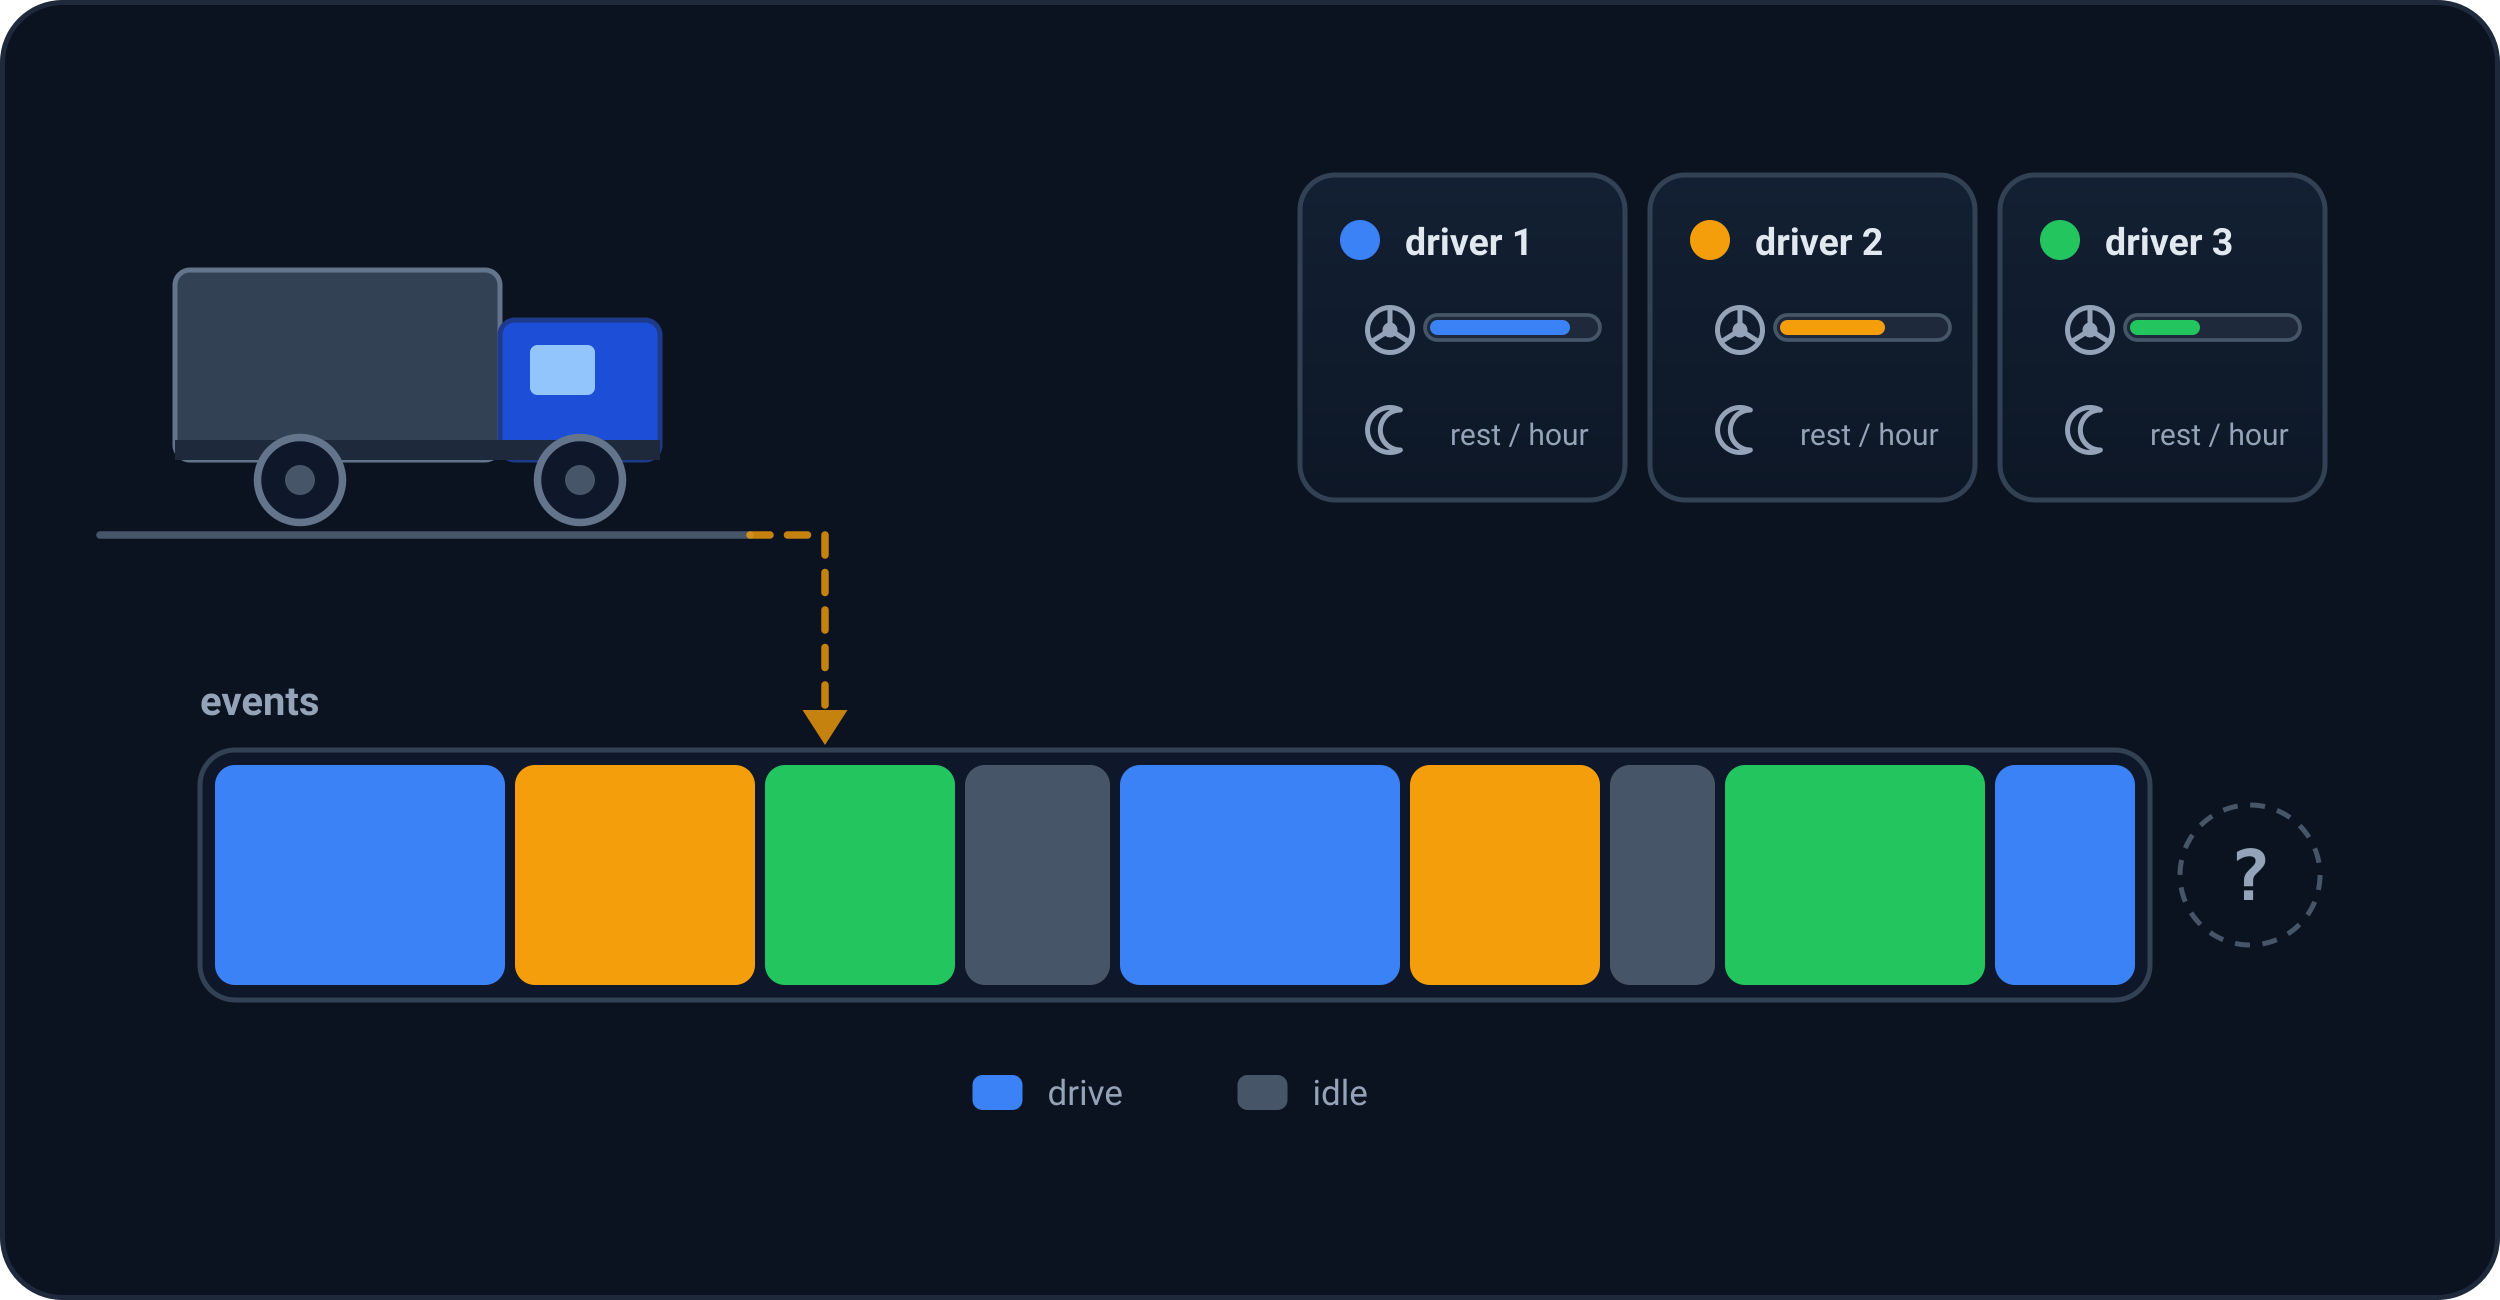
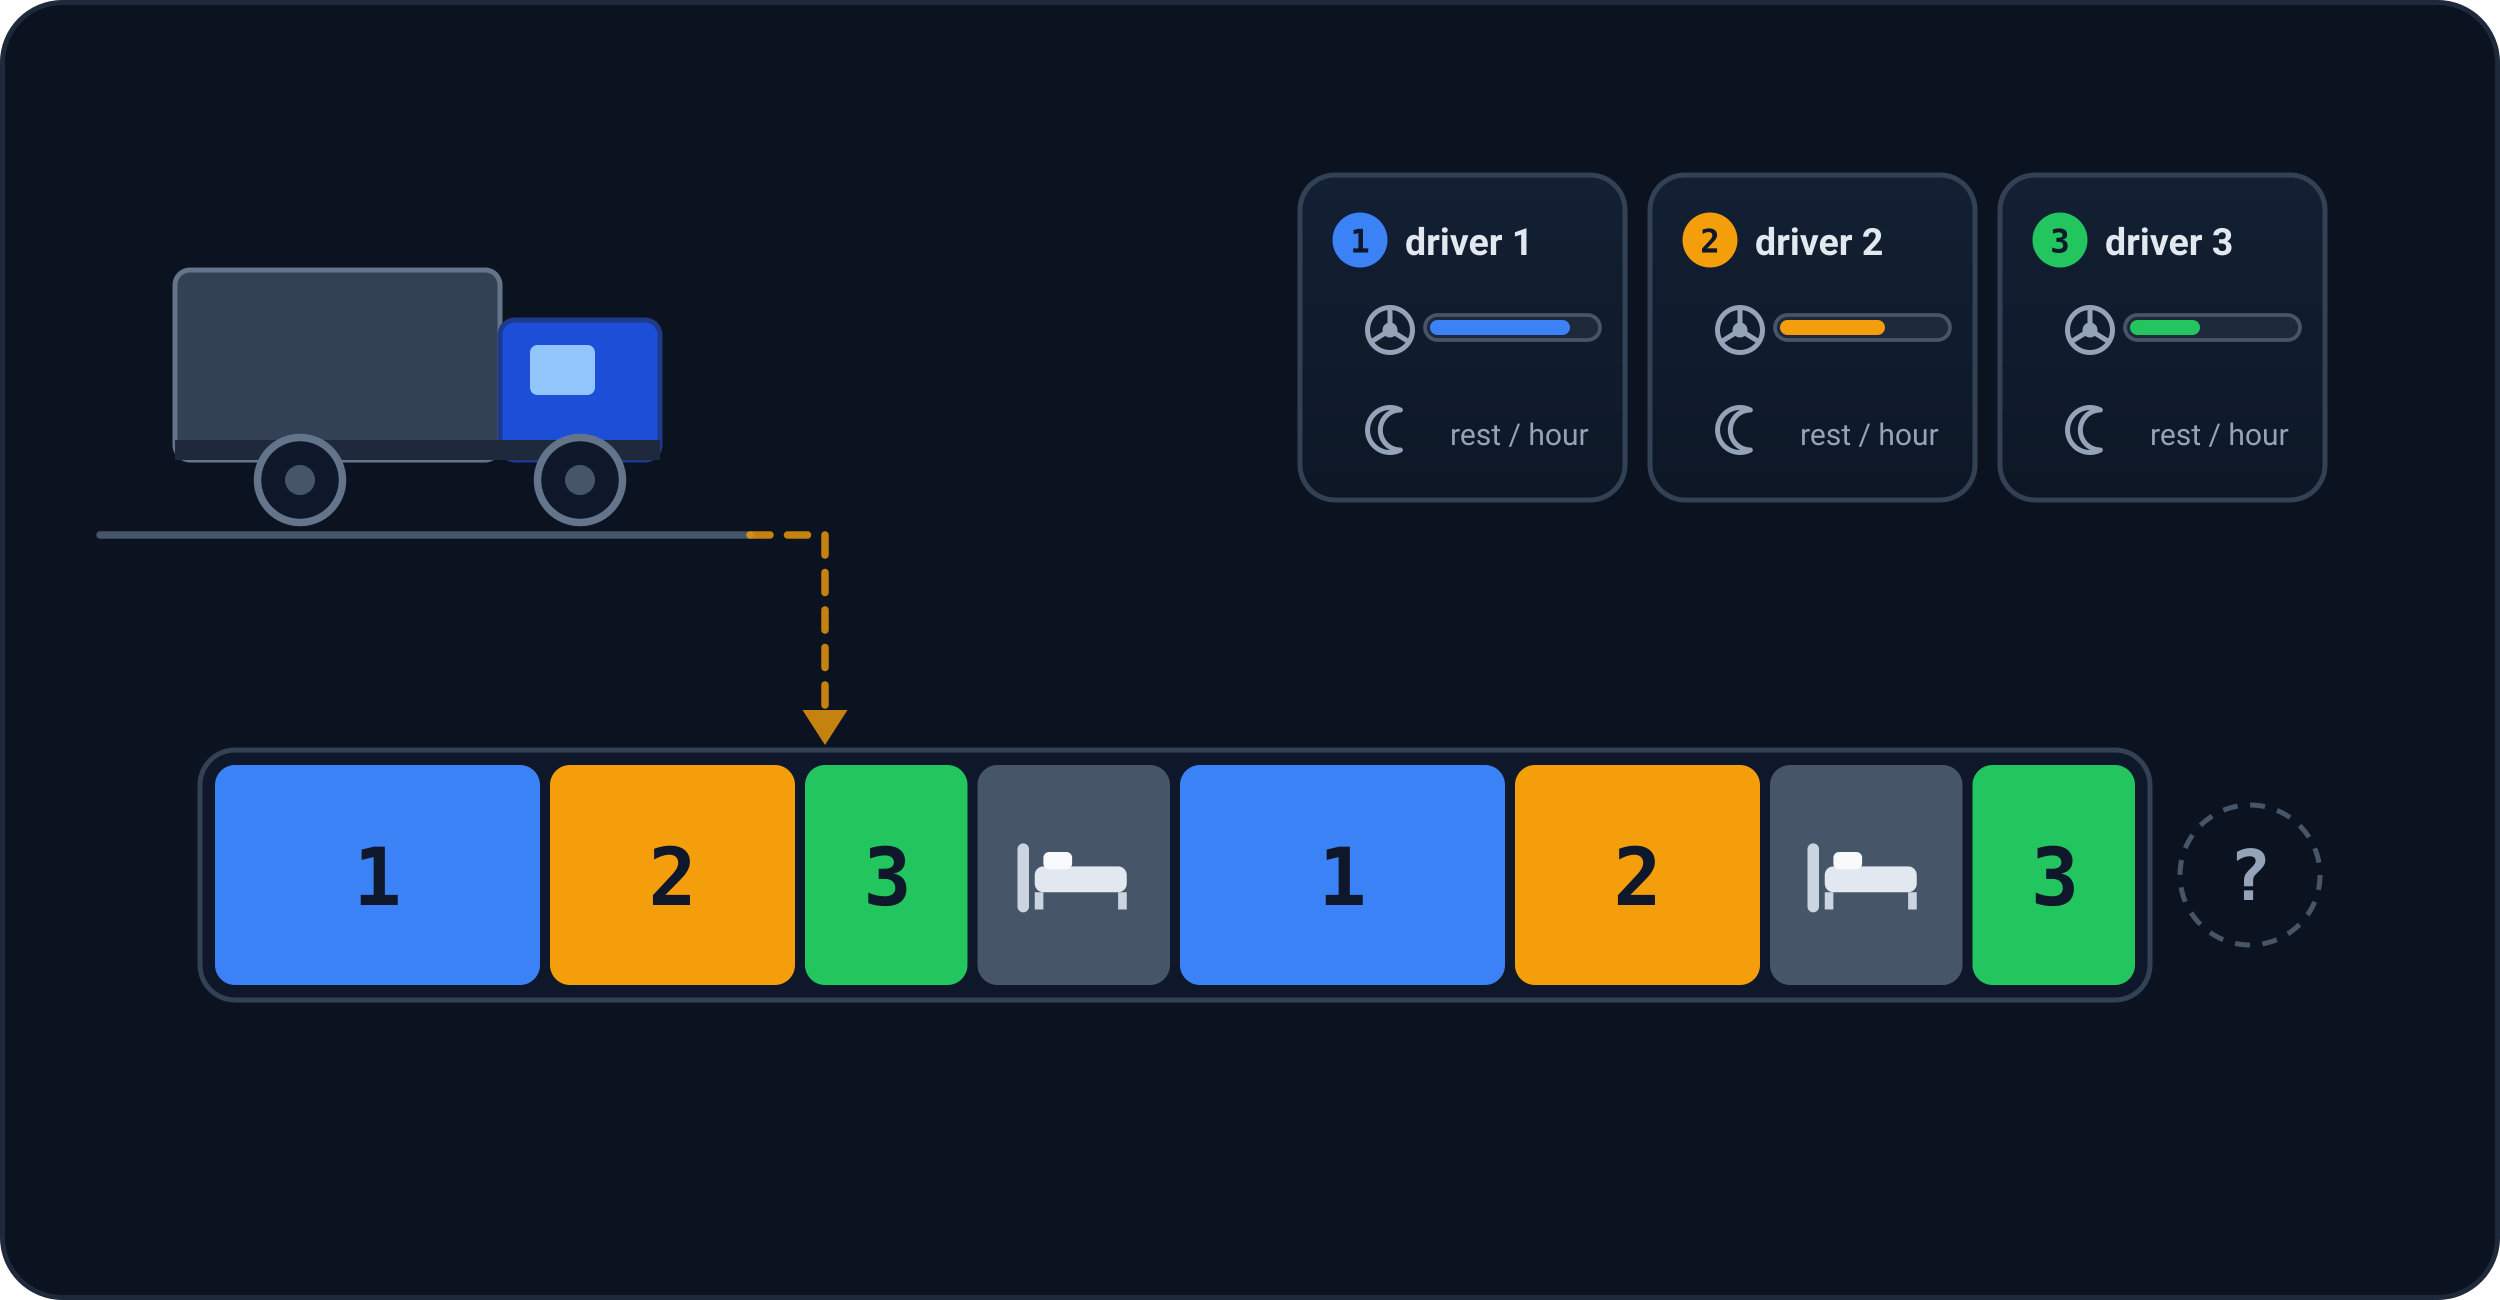
<svg xmlns="http://www.w3.org/2000/svg" viewBox="0 0 1000 520" role="img" aria-labelledby="truckTitle truckDesc">
  <defs>
    <linearGradient id="panel" x1="0" y1="0" x2="0" y2="1">
      <stop offset="0%" stop-color="#132033" />
      <stop offset="100%" stop-color="#0d1726" />
    </linearGradient>
  </defs>
  <rect x="1" y="1" width="998" height="518" rx="24" fill="#0b1220" stroke="#1e293b" stroke-width="2" />
  <g>
    <rect x="70" y="108" width="130" height="76" rx="6" fill="#334155" stroke="#64748b" stroke-width="2" />
    <rect x="200" y="128" width="64" height="56" rx="6" fill="#1d4ed8" stroke="#1e3a8a" stroke-width="2" />
    <rect x="212" y="138" width="26" height="20" rx="3" fill="#93c5fd" />
    <rect x="70" y="176" width="194" height="8" fill="#1e293b" />
    <circle cx="120" cy="192" r="17" fill="#0f172a" stroke="#64748b" stroke-width="3" />
    <circle cx="120" cy="192" r="6" fill="#475569" />
    <circle cx="232" cy="192" r="17" fill="#0f172a" stroke="#64748b" stroke-width="3" />
    <circle cx="232" cy="192" r="6" fill="#475569" />
    <line x1="40" y1="214" x2="300" y2="214" stroke="#475569" stroke-width="3" stroke-linecap="round" />
  </g>
  <g>
    <rect x="520" y="70" width="130" height="130" rx="14" fill="url(#panel)" stroke="#334155" stroke-width="2" />
-     <circle cx="544" cy="96" r="8" fill="#3b82f6" />
+     <circle cx="544" cy="96" r="11" fill="#3b82f6" />
+     <text x="544" y="101" text-anchor="middle" font-family="ui-monospace, SFMono-Regular, Menlo, Consolas, monospace" font-size="13" font-weight="700" fill="#0f172a">1</text>
    <text x="562" y="102" font-family="ui-sans-serif, system-ui, -apple-system, Segoe UI, Roboto, sans-serif" font-size="15" font-weight="600" fill="#e2e8f0">driver 1</text>
    <g>
      <circle cx="556" cy="132" r="9" fill="none" stroke="#94a3b8" stroke-width="2" />
      <circle cx="556" cy="132" r="3" fill="#94a3b8" />
      <line x1="556" y1="132" x2="556" y2="123" stroke="#94a3b8" stroke-width="2" />
      <line x1="556" y1="132" x2="548" y2="137" stroke="#94a3b8" stroke-width="2" />
      <line x1="556" y1="132" x2="564" y2="137" stroke="#94a3b8" stroke-width="2" />
    </g>
    <rect x="570" y="126" width="70" height="10" rx="5" fill="#1e293b" stroke="#475569" stroke-width="1.5" />
    <rect x="572" y="128" width="56" height="6" rx="3" fill="#3b82f6" />
    <path d="M 560.14 164 A 9 9 0 1 0 560.14 180 A 8 8 0 0 1 560.14 164 Z" fill="none" stroke="#94a3b8" stroke-width="2" stroke-linejoin="round" />
    <text x="580" y="178" font-family="ui-sans-serif, system-ui, -apple-system, Segoe UI, Roboto, sans-serif" font-size="12" fill="#94a3b8">rest / hour</text>
  </g>
  <g>
    <rect x="660" y="70" width="130" height="130" rx="14" fill="url(#panel)" stroke="#334155" stroke-width="2" />
-     <circle cx="684" cy="96" r="8" fill="#f59e0b" />
+     <circle cx="684" cy="96" r="11" fill="#f59e0b" />
+     <text x="684" y="101" text-anchor="middle" font-family="ui-monospace, SFMono-Regular, Menlo, Consolas, monospace" font-size="13" font-weight="700" fill="#0f172a">2</text>
    <text x="702" y="102" font-family="ui-sans-serif, system-ui, -apple-system, Segoe UI, Roboto, sans-serif" font-size="15" font-weight="600" fill="#e2e8f0">driver 2</text>
    <g>
      <circle cx="696" cy="132" r="9" fill="none" stroke="#94a3b8" stroke-width="2" />
      <circle cx="696" cy="132" r="3" fill="#94a3b8" />
      <line x1="696" y1="132" x2="696" y2="123" stroke="#94a3b8" stroke-width="2" />
      <line x1="696" y1="132" x2="688" y2="137" stroke="#94a3b8" stroke-width="2" />
      <line x1="696" y1="132" x2="704" y2="137" stroke="#94a3b8" stroke-width="2" />
    </g>
    <rect x="710" y="126" width="70" height="10" rx="5" fill="#1e293b" stroke="#475569" stroke-width="1.5" />
    <rect x="712" y="128" width="42" height="6" rx="3" fill="#f59e0b" />
    <path d="M 700.14 164 A 9 9 0 1 0 700.14 180 A 8 8 0 0 1 700.14 164 Z" fill="none" stroke="#94a3b8" stroke-width="2" stroke-linejoin="round" />
    <text x="720" y="178" font-family="ui-sans-serif, system-ui, -apple-system, Segoe UI, Roboto, sans-serif" font-size="12" fill="#94a3b8">rest / hour</text>
  </g>
  <g>
    <rect x="800" y="70" width="130" height="130" rx="14" fill="url(#panel)" stroke="#334155" stroke-width="2" />
-     <circle cx="824" cy="96" r="8" fill="#22c55e" />
+     <circle cx="824" cy="96" r="11" fill="#22c55e" />
+     <text x="824" y="101" text-anchor="middle" font-family="ui-monospace, SFMono-Regular, Menlo, Consolas, monospace" font-size="13" font-weight="700" fill="#0f172a">3</text>
    <text x="842" y="102" font-family="ui-sans-serif, system-ui, -apple-system, Segoe UI, Roboto, sans-serif" font-size="15" font-weight="600" fill="#e2e8f0">driver 3</text>
    <g>
      <circle cx="836" cy="132" r="9" fill="none" stroke="#94a3b8" stroke-width="2" />
      <circle cx="836" cy="132" r="3" fill="#94a3b8" />
      <line x1="836" y1="132" x2="836" y2="123" stroke="#94a3b8" stroke-width="2" />
      <line x1="836" y1="132" x2="828" y2="137" stroke="#94a3b8" stroke-width="2" />
      <line x1="836" y1="132" x2="844" y2="137" stroke="#94a3b8" stroke-width="2" />
    </g>
    <rect x="850" y="126" width="70" height="10" rx="5" fill="#1e293b" stroke="#475569" stroke-width="1.5" />
    <rect x="852" y="128" width="28" height="6" rx="3" fill="#22c55e" />
    <path d="M 840.14 164 A 9 9 0 1 0 840.14 180 A 8 8 0 0 1 840.14 164 Z" fill="none" stroke="#94a3b8" stroke-width="2" stroke-linejoin="round" />
    <text x="860" y="178" font-family="ui-sans-serif, system-ui, -apple-system, Segoe UI, Roboto, sans-serif" font-size="12" fill="#94a3b8">rest / hour</text>
  </g>
  <g>
    <path d="M 300 214 H 330 V 286" fill="none" stroke="#f59e0b" stroke-width="3" stroke-linecap="round" stroke-linejoin="round" stroke-dasharray="8 7" opacity="0.8" />
    <polygon points="321,284 330,298 339,284" fill="#f59e0b" opacity="0.8" />
  </g>
  <g>
-     <text x="80" y="286" font-family="ui-sans-serif, system-ui, -apple-system, Segoe UI, Roboto, sans-serif" font-size="16" font-weight="600" fill="#94a3b8">events</text>
    <rect x="80" y="300" width="780" height="100" rx="14" fill="#0f172a" stroke="#334155" stroke-width="2" />
-     <g>
-       <rect x="86" y="306" width="116" height="88" rx="8" fill="#3b82f6" />
-       <rect x="206" y="306" width="96" height="88" rx="8" fill="#f59e0b" />
-       <rect x="306" y="306" width="76" height="88" rx="8" fill="#22c55e" />
-       <rect x="386" y="306" width="58" height="88" rx="8" fill="#475569" />
-       <rect x="448" y="306" width="112" height="88" rx="8" fill="#3b82f6" />
-       <rect x="564" y="306" width="76" height="88" rx="8" fill="#f59e0b" />
-       <rect x="644" y="306" width="42" height="88" rx="8" fill="#475569" />
-       <rect x="690" y="306" width="104" height="88" rx="8" fill="#22c55e" />
-       <rect x="798" y="306" width="56" height="88" rx="8" fill="#3b82f6" />
+     <g font-family="ui-monospace, SFMono-Regular, Menlo, Consolas, monospace" font-size="32" font-weight="700" fill="#0f172a" text-anchor="middle">
+       <rect x="86" y="306" width="130" height="88" rx="8" fill="#3b82f6" />
+       <text x="151" y="362">1</text>
+       <rect x="220" y="306" width="98" height="88" rx="8" fill="#f59e0b" />
+       <text x="269" y="362">2</text>
+       <rect x="322" y="306" width="65" height="88" rx="8" fill="#22c55e" />
+       <text x="355" y="362">3</text>
+       <rect x="391" y="306" width="77" height="88" rx="8" fill="#475569" />
+       <g transform="translate(430,350) scale(1.15)">
+         <rect x="-20" y="-11" width="4" height="24" rx="2" fill="#cbd5e1" />
+         <rect x="-14" y="-3" width="32" height="9" rx="3" fill="#e2e8f0" />
+         <rect x="-11" y="-8" width="10" height="6" rx="2" fill="#f8fafc" />
+         <rect x="-14" y="6" width="3" height="6" fill="#cbd5e1" />
+         <rect x="15" y="6" width="3" height="6" fill="#cbd5e1" />
+       </g>
+       <rect x="472" y="306" width="130" height="88" rx="8" fill="#3b82f6" />
+       <text x="537" y="362">1</text>
+       <rect x="606" y="306" width="98" height="88" rx="8" fill="#f59e0b" />
+       <text x="655" y="362">2</text>
+       <rect x="708" y="306" width="77" height="88" rx="8" fill="#475569" />
+       <g transform="translate(746,350) scale(1.15)">
+         <rect x="-20" y="-11" width="4" height="24" rx="2" fill="#cbd5e1" />
+         <rect x="-14" y="-3" width="32" height="9" rx="3" fill="#e2e8f0" />
+         <rect x="-11" y="-8" width="10" height="6" rx="2" fill="#f8fafc" />
+         <rect x="-14" y="6" width="3" height="6" fill="#cbd5e1" />
+         <rect x="15" y="6" width="3" height="6" fill="#cbd5e1" />
+       </g>
+       <rect x="789" y="306" width="65" height="88" rx="8" fill="#22c55e" />
+       <text x="822" y="362">3</text>
    </g>
    <circle cx="900" cy="350" r="28" fill="none" stroke="#475569" stroke-width="2" stroke-dasharray="6 5" />
    <text x="900" y="360" text-anchor="middle" font-family="ui-monospace, SFMono-Regular, Menlo, Consolas, monospace" font-size="28" font-weight="600" fill="#94a3b8">?</text>
-     <g>
-       <rect x="389" y="430" width="20" height="14" rx="4" fill="#3b82f6" />
-       <text x="419" y="442" font-family="ui-sans-serif, system-ui, -apple-system, Segoe UI, Roboto, sans-serif" font-size="14" fill="#94a3b8">drive</text>
-       <rect x="495" y="430" width="20" height="14" rx="4" fill="#475569" />
-       <text x="525" y="442" font-family="ui-sans-serif, system-ui, -apple-system, Segoe UI, Roboto, sans-serif" font-size="14" fill="#94a3b8">idle</text>
-     </g>
  </g>
</svg>
